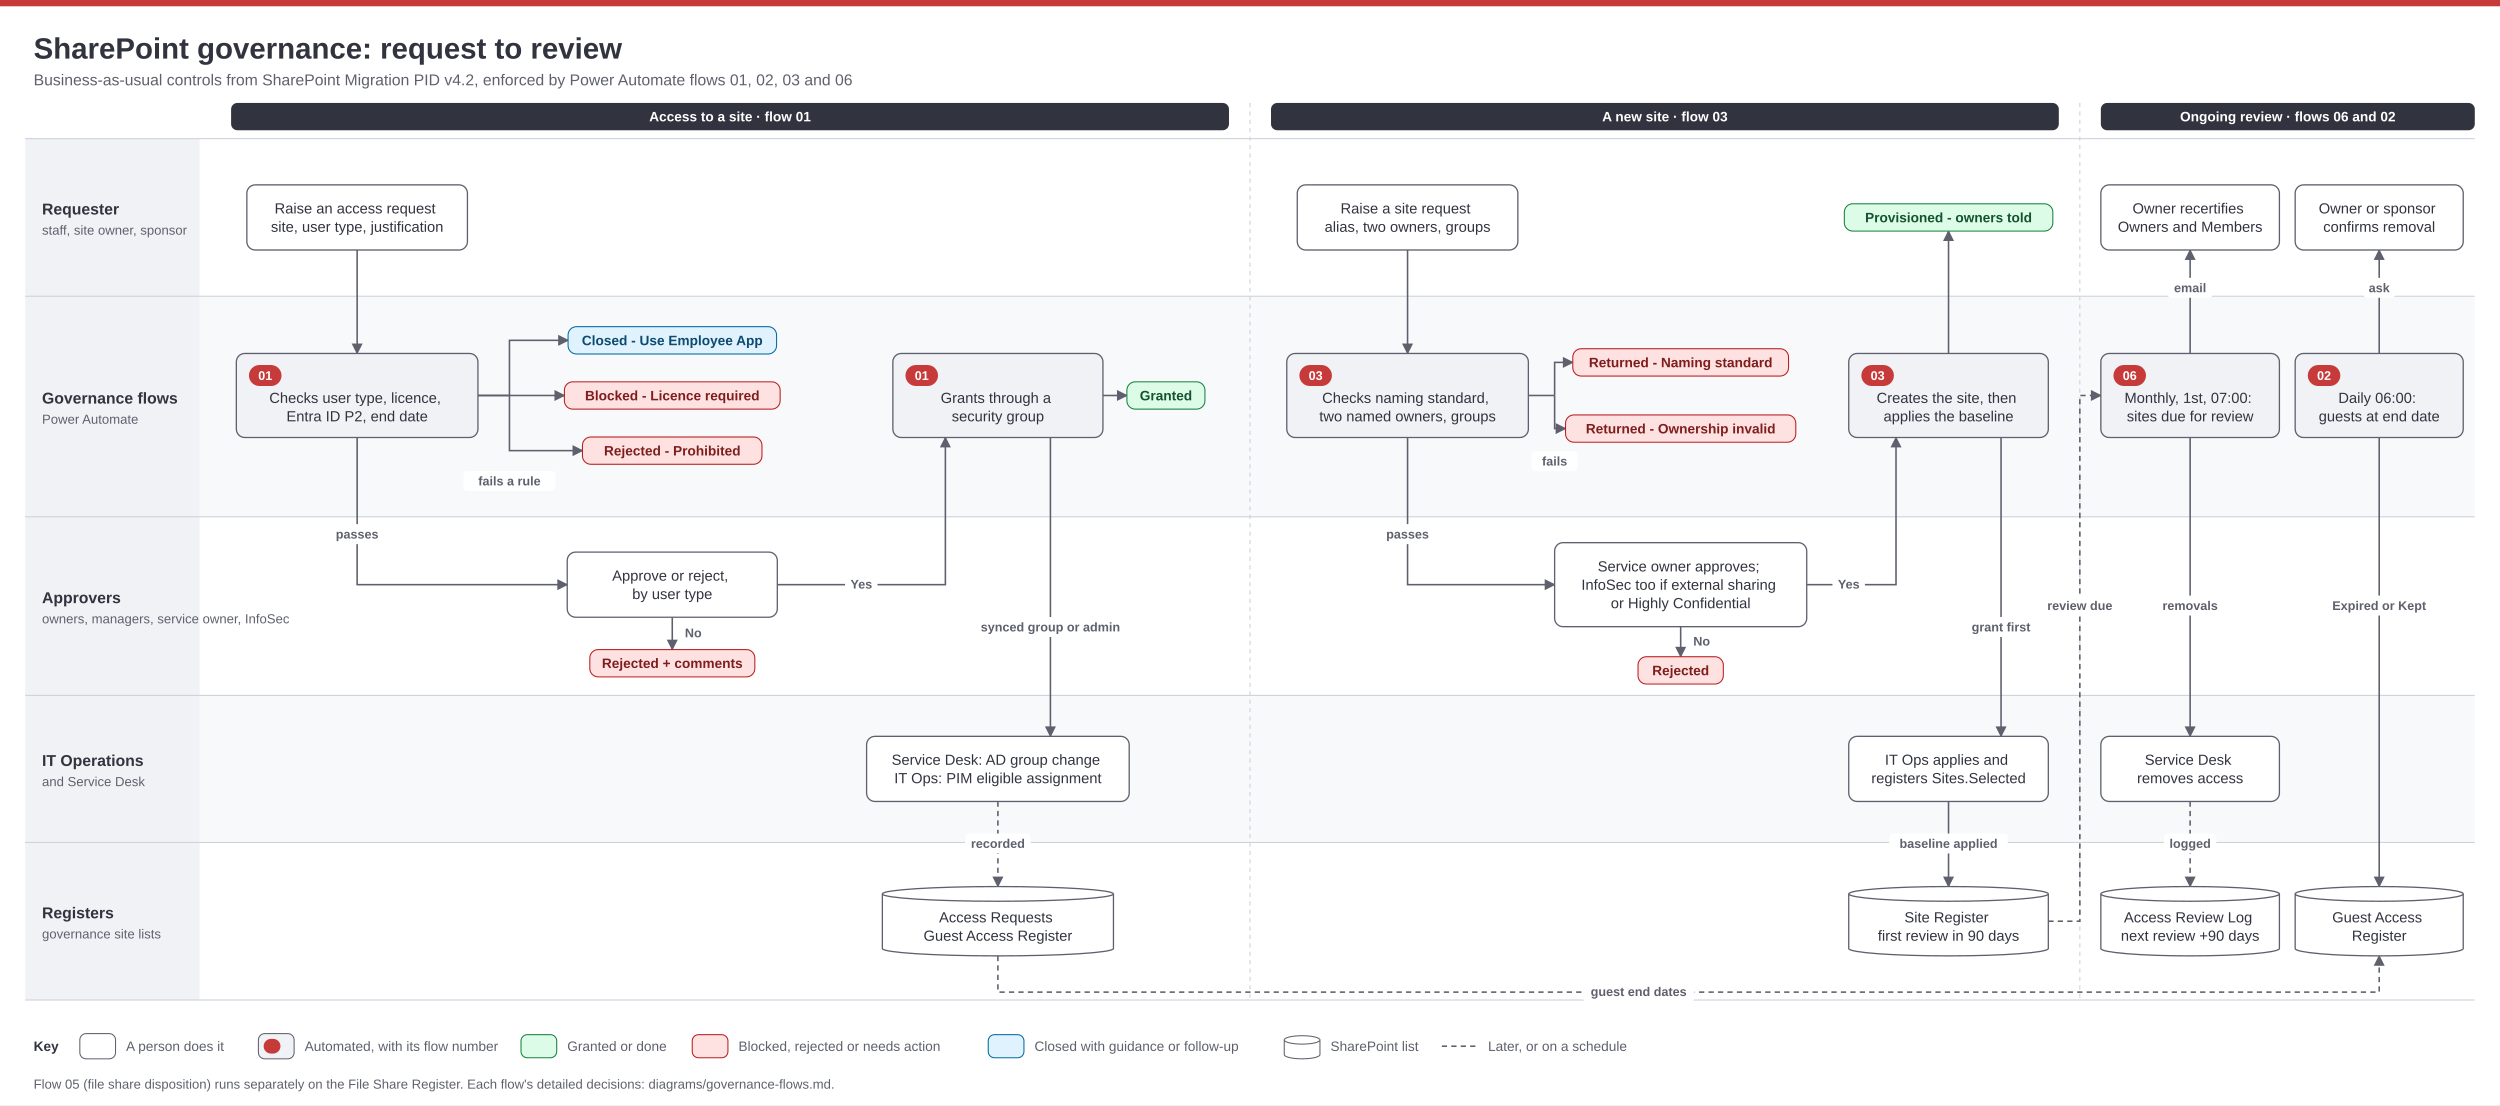
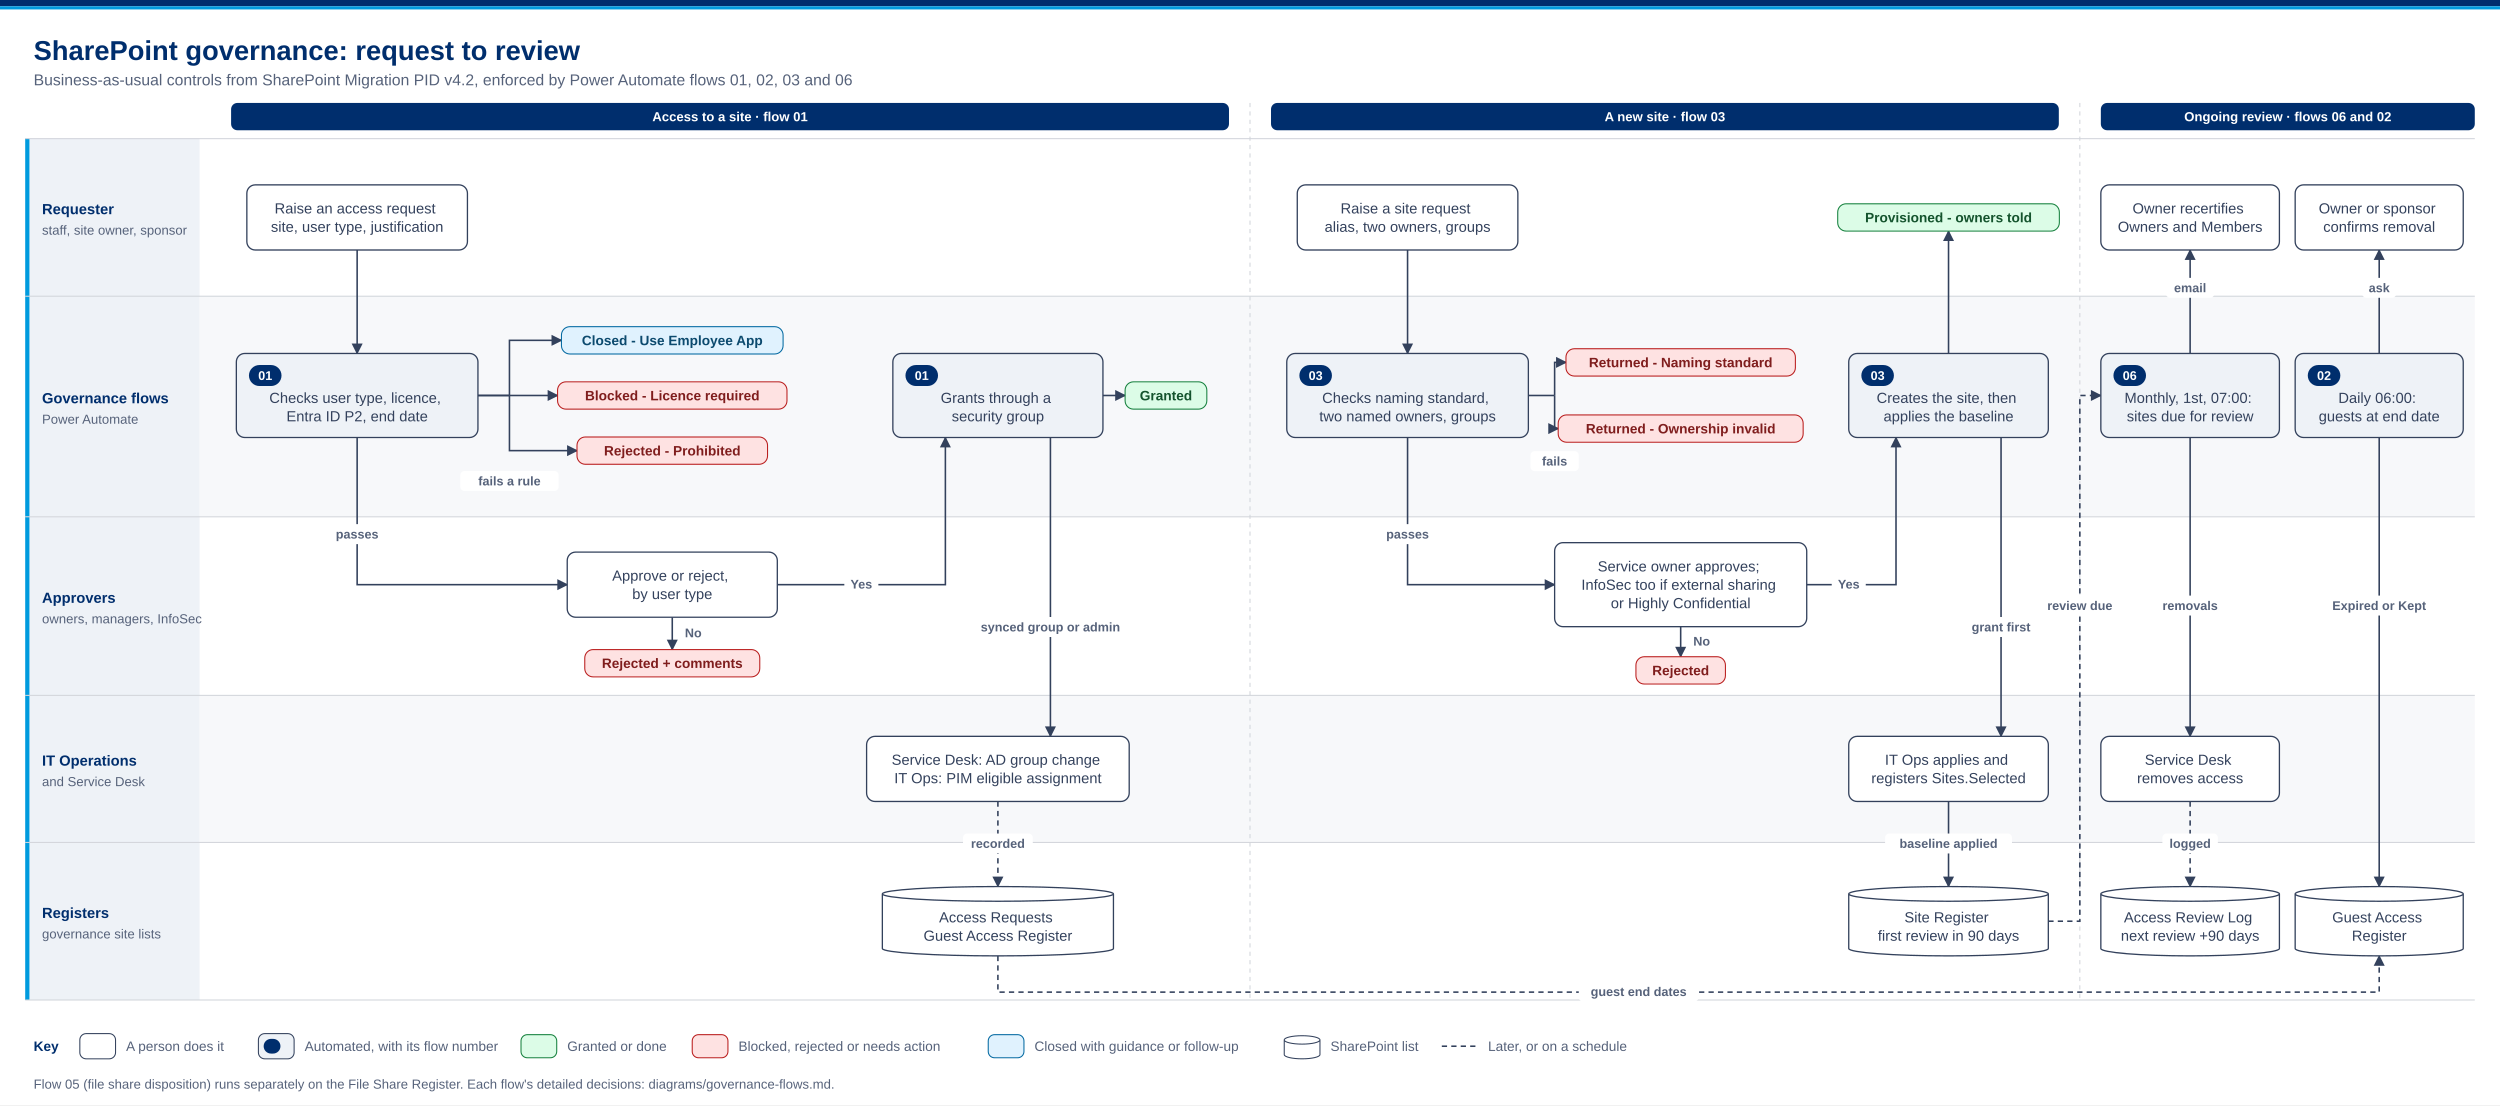
- <svg xmlns="http://www.w3.org/2000/svg" width="2380" height="1052" viewBox="0 0 2380 1052" font-family="'Source Sans 3', 'Source Sans Pro', 'Segoe UI', Arial, sans-serif">
+ <svg xmlns="http://www.w3.org/2000/svg" width="2380" height="1052" viewBox="0 0 2380 1052" font-family="Arial, Helvetica, sans-serif">
  <defs>
    <marker id="arrow" viewBox="0 0 10 10" refX="9" refY="5" markerWidth="7" markerHeight="7" orient="auto-start-reverse">
-       <path d="M0,0 L10,5 L0,10 z" fill="#5e616d" />
+       <path d="M0,0 L10,5 L0,10 z" fill="#33415C" />
    </marker>
  </defs>
  <rect width="2380" height="1052" fill="#ffffff" />
-   <rect x="0" y="0" width="2380" height="6" fill="#c73a3a" />
-   <text x="32" y="55.8" font-size="28" font-weight="700" fill="#31333f" text-anchor="start">
+   <rect x="0" y="0" width="2380" height="6" fill="#002E6D" />
+   <rect x="0" y="6" width="2380" height="3" fill="#009BDE" />
+   <text x="32" y="57.1" font-family="Montserrat, Arial, sans-serif" font-size="26" font-weight="700" fill="#002E6D" text-anchor="start">
    <tspan x="32" dy="0.0">SharePoint governance: request to review</tspan>
  </text>
-   <text x="32" y="81.2" font-size="15" font-weight="400" fill="#5e616d" text-anchor="start">
+   <text x="32" y="81.2" font-size="15" font-weight="400" fill="#56627a" text-anchor="start">
    <tspan x="32" dy="0.0">Business-as-usual controls from SharePoint Migration PID v4.2, enforced by Power Automate flows 01, 02, 03 and 06</tspan>
  </text>
  <rect x="190" y="132" width="2166" height="150" fill="#ffffff" />
-   <rect x="24" y="132" width="166" height="150" fill="#f0f2f6" />
-   <text x="40" y="204.2" font-size="15" font-weight="700" fill="#31333f" text-anchor="start">
+   <rect x="24" y="132" width="166" height="150" fill="#EEF2F7" />
+   <rect x="24" y="132" width="4" height="150" fill="#009BDE" />
+   <text x="40" y="203.9" font-family="Montserrat, Arial, sans-serif" font-size="14" font-weight="700" fill="#002E6D" text-anchor="start">
    <tspan x="40" dy="0.0">Requester</tspan>
  </text>
-   <text x="40" y="223.4" font-size="12.5" font-weight="400" fill="#5e616d" text-anchor="start">
+   <text x="40" y="223.4" font-size="12.5" font-weight="400" fill="#56627a" text-anchor="start">
    <tspan x="40" dy="0.0">staff, site owner, sponsor</tspan>
  </text>
-   <line x1="24" y1="132" x2="2356" y2="132" stroke="#cdd0d8" />
-   <rect x="190" y="282" width="2166" height="210" fill="#f8f9fb" />
-   <rect x="24" y="282" width="166" height="210" fill="#f0f2f6" />
-   <text x="40" y="384.2" font-size="15" font-weight="700" fill="#31333f" text-anchor="start">
+   <line x1="24" y1="132" x2="2356" y2="132" stroke="#d2d5db" />
+   <rect x="190" y="282" width="2166" height="210" fill="#F7F8FA" />
+   <rect x="24" y="282" width="166" height="210" fill="#EEF2F7" />
+   <rect x="24" y="282" width="4" height="210" fill="#009BDE" />
+   <text x="40" y="383.9" font-family="Montserrat, Arial, sans-serif" font-size="14" font-weight="700" fill="#002E6D" text-anchor="start">
    <tspan x="40" dy="0.0">Governance flows</tspan>
  </text>
-   <text x="40" y="403.4" font-size="12.5" font-weight="400" fill="#5e616d" text-anchor="start">
+   <text x="40" y="403.4" font-size="12.5" font-weight="400" fill="#56627a" text-anchor="start">
    <tspan x="40" dy="0.0">Power Automate</tspan>
  </text>
-   <line x1="24" y1="282" x2="2356" y2="282" stroke="#cdd0d8" />
+   <line x1="24" y1="282" x2="2356" y2="282" stroke="#d2d5db" />
  <rect x="190" y="492" width="2166" height="170" fill="#ffffff" />
-   <rect x="24" y="492" width="166" height="170" fill="#f0f2f6" />
-   <text x="40" y="574.2" font-size="15" font-weight="700" fill="#31333f" text-anchor="start">
+   <rect x="24" y="492" width="166" height="170" fill="#EEF2F7" />
+   <rect x="24" y="492" width="4" height="170" fill="#009BDE" />
+   <text x="40" y="573.9" font-family="Montserrat, Arial, sans-serif" font-size="14" font-weight="700" fill="#002E6D" text-anchor="start">
    <tspan x="40" dy="0.0">Approvers</tspan>
  </text>
-   <text x="40" y="593.4" font-size="12.5" font-weight="400" fill="#5e616d" text-anchor="start">
-     <tspan x="40" dy="0.0">owners, managers, service owner, InfoSec</tspan>
-   </text>
-   <line x1="24" y1="492" x2="2356" y2="492" stroke="#cdd0d8" />
-   <rect x="190" y="662" width="2166" height="140" fill="#f8f9fb" />
-   <rect x="24" y="662" width="166" height="140" fill="#f0f2f6" />
-   <text x="40" y="729.2" font-size="15" font-weight="700" fill="#31333f" text-anchor="start">
+   <text x="40" y="593.4" font-size="12.5" font-weight="400" fill="#56627a" text-anchor="start">
+     <tspan x="40" dy="0.0">owners, managers, InfoSec</tspan>
+   </text>
+   <line x1="24" y1="492" x2="2356" y2="492" stroke="#d2d5db" />
+   <rect x="190" y="662" width="2166" height="140" fill="#F7F8FA" />
+   <rect x="24" y="662" width="166" height="140" fill="#EEF2F7" />
+   <rect x="24" y="662" width="4" height="140" fill="#009BDE" />
+   <text x="40" y="728.9" font-family="Montserrat, Arial, sans-serif" font-size="14" font-weight="700" fill="#002E6D" text-anchor="start">
    <tspan x="40" dy="0.0">IT Operations</tspan>
  </text>
-   <text x="40" y="748.4" font-size="12.5" font-weight="400" fill="#5e616d" text-anchor="start">
+   <text x="40" y="748.4" font-size="12.5" font-weight="400" fill="#56627a" text-anchor="start">
    <tspan x="40" dy="0.0">and Service Desk</tspan>
  </text>
-   <line x1="24" y1="662" x2="2356" y2="662" stroke="#cdd0d8" />
+   <line x1="24" y1="662" x2="2356" y2="662" stroke="#d2d5db" />
  <rect x="190" y="802" width="2166" height="150" fill="#ffffff" />
-   <rect x="24" y="802" width="166" height="150" fill="#f0f2f6" />
-   <text x="40" y="874.2" font-size="15" font-weight="700" fill="#31333f" text-anchor="start">
+   <rect x="24" y="802" width="166" height="150" fill="#EEF2F7" />
+   <rect x="24" y="802" width="4" height="150" fill="#009BDE" />
+   <text x="40" y="873.9" font-family="Montserrat, Arial, sans-serif" font-size="14" font-weight="700" fill="#002E6D" text-anchor="start">
    <tspan x="40" dy="0.0">Registers</tspan>
  </text>
-   <text x="40" y="893.4" font-size="12.5" font-weight="400" fill="#5e616d" text-anchor="start">
+   <text x="40" y="893.4" font-size="12.5" font-weight="400" fill="#56627a" text-anchor="start">
    <tspan x="40" dy="0.0">governance site lists</tspan>
  </text>
-   <line x1="24" y1="802" x2="2356" y2="802" stroke="#cdd0d8" />
-   <line x1="24" y1="952" x2="2356" y2="952" stroke="#cdd0d8" />
-   <rect x="220" y="98" width="950" height="26" rx="6" fill="#31333f" />
-   <text x="695.0" y="115.5" font-size="13" font-weight="600" fill="#ffffff" text-anchor="middle">
+   <line x1="24" y1="802" x2="2356" y2="802" stroke="#d2d5db" />
+   <line x1="24" y1="952" x2="2356" y2="952" stroke="#d2d5db" />
+   <rect x="220" y="98" width="950" height="26" rx="6" fill="#002E6D" />
+   <text x="695.0" y="115.4" font-family="Montserrat, Arial, sans-serif" font-size="12.5" font-weight="600" fill="#ffffff" text-anchor="middle">
    <tspan x="695.0" dy="0.0">Access to a site  ·  flow 01</tspan>
  </text>
-   <rect x="1210" y="98" width="750" height="26" rx="6" fill="#31333f" />
-   <text x="1585.0" y="115.5" font-size="13" font-weight="600" fill="#ffffff" text-anchor="middle">
+   <rect x="1210" y="98" width="750" height="26" rx="6" fill="#002E6D" />
+   <text x="1585.0" y="115.4" font-family="Montserrat, Arial, sans-serif" font-size="12.5" font-weight="600" fill="#ffffff" text-anchor="middle">
    <tspan x="1585.0" dy="0.0">A new site  ·  flow 03</tspan>
  </text>
-   <rect x="2000" y="98" width="356" height="26" rx="6" fill="#31333f" />
-   <text x="2178.0" y="115.5" font-size="13" font-weight="600" fill="#ffffff" text-anchor="middle">
+   <rect x="2000" y="98" width="356" height="26" rx="6" fill="#002E6D" />
+   <text x="2178.0" y="115.4" font-family="Montserrat, Arial, sans-serif" font-size="12.5" font-weight="600" fill="#ffffff" text-anchor="middle">
    <tspan x="2178.0" dy="0.0">Ongoing review  ·  flows 06 and 02</tspan>
  </text>
-   <line x1="1190" y1="98" x2="1190" y2="952" stroke="#cdd0d8" stroke-dasharray="4 4" />
-   <line x1="1980" y1="98" x2="1980" y2="952" stroke="#cdd0d8" stroke-dasharray="4 4" />
-   <path d="M340.0,238.0 L340.0,336.5" fill="none" stroke="#5e616d" stroke-width="1.5" marker-end="url(#arrow)" />
-   <path d="M455.0,376.5 L485.0,376.5" fill="none" stroke="#5e616d" stroke-width="1.5" />
-   <path d="M485.0,376.5 L485.0,324.0 L540.8,324.0" fill="none" stroke="#5e616d" stroke-width="1.5" marker-end="url(#arrow)" />
-   <path d="M485.0,376.5 L485.0,376.5 L537.3,376.5" fill="none" stroke="#5e616d" stroke-width="1.5" marker-end="url(#arrow)" />
-   <path d="M485.0,376.5 L485.0,429.0 L554.5,429.0" fill="none" stroke="#5e616d" stroke-width="1.5" marker-end="url(#arrow)" />
-   <path d="M455.0,376.5 L485.0,376.5" fill="none" stroke="#5e616d" stroke-width="1.5" />
-   <rect x="441.2" y="448.4" width="87.6" height="19" rx="4" fill="#ffffff" />
-   <text x="485.0" y="462.1" font-size="12" font-weight="600" fill="#5e616d" text-anchor="middle">
+   <line x1="1190" y1="98" x2="1190" y2="952" stroke="#d2d5db" stroke-dasharray="4 4" />
+   <line x1="1980" y1="98" x2="1980" y2="952" stroke="#d2d5db" stroke-dasharray="4 4" />
+   <path d="M340.0,238.0 L340.0,336.5" fill="none" stroke="#33415C" stroke-width="1.5" marker-end="url(#arrow)" />
+   <path d="M455.0,376.5 L485.0,376.5" fill="none" stroke="#33415C" stroke-width="1.5" />
+   <path d="M485.0,376.5 L485.0,324.0 L534.5,324.0" fill="none" stroke="#33415C" stroke-width="1.5" marker-end="url(#arrow)" />
+   <path d="M485.0,376.5 L485.0,376.5 L530.8,376.5" fill="none" stroke="#33415C" stroke-width="1.5" marker-end="url(#arrow)" />
+   <path d="M485.0,376.5 L485.0,429.0 L549.3,429.0" fill="none" stroke="#33415C" stroke-width="1.5" marker-end="url(#arrow)" />
+   <path d="M455.0,376.5 L485.0,376.5" fill="none" stroke="#33415C" stroke-width="1.5" />
+   <rect x="438.2" y="448.4" width="93.6" height="19" rx="4" fill="#ffffff" />
+   <text x="485.0" y="462.1" font-size="12" font-weight="600" fill="#56627a" text-anchor="middle">
    <tspan x="485.0" dy="0.0">fails a rule</tspan>
  </text>
-   <path d="M340.0,416.5 L340.0,556.6 L540.0,556.6" fill="none" stroke="#5e616d" stroke-width="1.5" marker-end="url(#arrow)" />
-   <rect x="315.1" y="499.0" width="49.8" height="19" rx="4" fill="#ffffff" />
-   <text x="340" y="512.7" font-size="12" font-weight="600" fill="#5e616d" text-anchor="middle">
+   <path d="M340.0,416.5 L340.0,556.6 L540.0,556.6" fill="none" stroke="#33415C" stroke-width="1.5" marker-end="url(#arrow)" />
+   <rect x="313.6" y="499.0" width="52.8" height="19" rx="4" fill="#ffffff" />
+   <text x="340" y="512.7" font-size="12" font-weight="600" fill="#56627a" text-anchor="middle">
    <tspan x="340" dy="0.0">passes</tspan>
  </text>
-   <path d="M640.0,587.6 L640.0,618.4" fill="none" stroke="#5e616d" stroke-width="1.5" marker-end="url(#arrow)" />
-   <rect x="647.7" y="593.0" width="24.6" height="19" rx="4" fill="#ffffff" />
-   <text x="660" y="606.7" font-size="12" font-weight="600" fill="#5e616d" text-anchor="middle">
+   <path d="M640.0,587.6 L640.0,618.4" fill="none" stroke="#33415C" stroke-width="1.5" marker-end="url(#arrow)" />
+   <rect x="647.2" y="593.0" width="25.6" height="19" rx="4" fill="#ffffff" />
+   <text x="660" y="606.7" font-size="12" font-weight="600" fill="#56627a" text-anchor="middle">
    <tspan x="660" dy="0.0">No</tspan>
  </text>
-   <path d="M740.0,556.6 L900.0,556.6 L900.0,416.5" fill="none" stroke="#5e616d" stroke-width="1.5" marker-end="url(#arrow)" />
-   <rect x="804.5" y="546.6" width="30.9" height="19" rx="4" fill="#ffffff" />
-   <text x="820" y="560.3" font-size="12" font-weight="600" fill="#5e616d" text-anchor="middle">
+   <path d="M740.0,556.6 L900.0,556.6 L900.0,416.5" fill="none" stroke="#33415C" stroke-width="1.5" marker-end="url(#arrow)" />
+   <rect x="803.8" y="546.6" width="32.4" height="19" rx="4" fill="#ffffff" />
+   <text x="820" y="560.3" font-size="12" font-weight="600" fill="#56627a" text-anchor="middle">
    <tspan x="820" dy="0.0">Yes</tspan>
  </text>
-   <path d="M1050.0,376.5 L1072.8,376.5" fill="none" stroke="#5e616d" stroke-width="1.5" marker-end="url(#arrow)" />
-   <path d="M1000.0,416.5 L1000.0,701.0" fill="none" stroke="#5e616d" stroke-width="1.5" marker-end="url(#arrow)" />
-   <rect x="927.9" y="587.4" width="144.3" height="19" rx="4" fill="#ffffff" />
-   <text x="1000" y="601.1" font-size="12" font-weight="600" fill="#5e616d" text-anchor="middle">
+   <path d="M1050.0,376.5 L1071.1,376.5" fill="none" stroke="#33415C" stroke-width="1.5" marker-end="url(#arrow)" />
+   <path d="M1000.0,416.5 L1000.0,701.0" fill="none" stroke="#33415C" stroke-width="1.5" marker-end="url(#arrow)" />
+   <rect x="922.6" y="587.4" width="154.8" height="19" rx="4" fill="#ffffff" />
+   <text x="1000" y="601.1" font-size="12" font-weight="600" fill="#56627a" text-anchor="middle">
    <tspan x="1000" dy="0.0">synced group or admin</tspan>
  </text>
-   <path d="M950.0,763.0 L950.0,844.0" fill="none" stroke="#5e616d" stroke-width="1.5" stroke-dasharray="5 4" marker-end="url(#arrow)" />
-   <rect x="918.8" y="793.5" width="62.4" height="19" rx="4" fill="#ffffff" />
-   <text x="950.0" y="807.2" font-size="12" font-weight="600" fill="#5e616d" text-anchor="middle">
+   <path d="M950.0,763.0 L950.0,844.0" fill="none" stroke="#33415C" stroke-width="1.5" stroke-dasharray="5 4" marker-end="url(#arrow)" />
+   <rect x="916.8" y="793.5" width="66.4" height="19" rx="4" fill="#ffffff" />
+   <text x="950.0" y="807.2" font-size="12" font-weight="600" fill="#56627a" text-anchor="middle">
    <tspan x="950.0" dy="0.0">recorded</tspan>
  </text>
-   <path d="M1340.0,238.0 L1340.0,336.5" fill="none" stroke="#5e616d" stroke-width="1.5" marker-end="url(#arrow)" />
-   <path d="M1455.0,376.5 L1480.0,376.5" fill="none" stroke="#5e616d" stroke-width="1.5" />
-   <rect x="1458.2" y="429.5" width="43.5" height="19" rx="4" fill="#ffffff" />
-   <text x="1480.0" y="443.2" font-size="12" font-weight="600" fill="#5e616d" text-anchor="middle">
+   <path d="M1340.0,238.0 L1340.0,336.5" fill="none" stroke="#33415C" stroke-width="1.5" marker-end="url(#arrow)" />
+   <path d="M1455.0,376.5 L1480.0,376.5" fill="none" stroke="#33415C" stroke-width="1.5" />
+   <rect x="1457.0" y="429.5" width="46.0" height="19" rx="4" fill="#ffffff" />
+   <text x="1480.0" y="443.2" font-size="12" font-weight="600" fill="#56627a" text-anchor="middle">
    <tspan x="1480.0" dy="0.0">fails</tspan>
  </text>
-   <path d="M1480.0,376.5 L1480.0,345.0 L1497.3,345.0" fill="none" stroke="#5e616d" stroke-width="1.5" marker-end="url(#arrow)" />
-   <path d="M1480.0,376.5 L1480.0,408.0 L1490.4,408.0" fill="none" stroke="#5e616d" stroke-width="1.5" marker-end="url(#arrow)" />
-   <path d="M1340.0,416.5 L1340.0,556.6 L1480.0,556.6" fill="none" stroke="#5e616d" stroke-width="1.5" marker-end="url(#arrow)" />
-   <rect x="1315.1" y="499.0" width="49.8" height="19" rx="4" fill="#ffffff" />
-   <text x="1340" y="512.7" font-size="12" font-weight="600" fill="#5e616d" text-anchor="middle">
+   <path d="M1480.0,376.5 L1480.0,345.0 L1490.8,345.0" fill="none" stroke="#33415C" stroke-width="1.5" marker-end="url(#arrow)" />
+   <path d="M1480.0,376.5 L1480.0,408.0 L1483.4,408.0" fill="none" stroke="#33415C" stroke-width="1.5" marker-end="url(#arrow)" />
+   <path d="M1340.0,416.5 L1340.0,556.6 L1480.0,556.6" fill="none" stroke="#33415C" stroke-width="1.5" marker-end="url(#arrow)" />
+   <rect x="1313.6" y="499.0" width="52.8" height="19" rx="4" fill="#ffffff" />
+   <text x="1340" y="512.7" font-size="12" font-weight="600" fill="#56627a" text-anchor="middle">
    <tspan x="1340" dy="0.0">passes</tspan>
  </text>
-   <path d="M1600.0,596.6 L1600.0,625.2" fill="none" stroke="#5e616d" stroke-width="1.5" marker-end="url(#arrow)" />
-   <rect x="1607.7" y="600.9" width="24.6" height="19" rx="4" fill="#ffffff" />
-   <text x="1620" y="614.6" font-size="12" font-weight="600" fill="#5e616d" text-anchor="middle">
+   <path d="M1600.0,596.6 L1600.0,625.2" fill="none" stroke="#33415C" stroke-width="1.5" marker-end="url(#arrow)" />
+   <rect x="1607.2" y="600.9" width="25.6" height="19" rx="4" fill="#ffffff" />
+   <text x="1620" y="614.6" font-size="12" font-weight="600" fill="#56627a" text-anchor="middle">
    <tspan x="1620" dy="0.0">No</tspan>
  </text>
-   <path d="M1720.0,556.6 L1805.0,556.6 L1805.0,416.5" fill="none" stroke="#5e616d" stroke-width="1.5" marker-end="url(#arrow)" />
-   <rect x="1744.5" y="546.6" width="30.9" height="19" rx="4" fill="#ffffff" />
-   <text x="1760" y="560.3" font-size="12" font-weight="600" fill="#5e616d" text-anchor="middle">
+   <path d="M1720.0,556.6 L1805.0,556.6 L1805.0,416.5" fill="none" stroke="#33415C" stroke-width="1.5" marker-end="url(#arrow)" />
+   <rect x="1743.8" y="546.6" width="32.4" height="19" rx="4" fill="#ffffff" />
+   <text x="1760" y="560.3" font-size="12" font-weight="600" fill="#56627a" text-anchor="middle">
    <tspan x="1760" dy="0.0">Yes</tspan>
  </text>
-   <path d="M1905.0,416.5 L1905.0,701.0" fill="none" stroke="#5e616d" stroke-width="1.5" marker-end="url(#arrow)" />
-   <rect x="1864.3" y="587.4" width="81.3" height="19" rx="4" fill="#ffffff" />
-   <text x="1905" y="601.1" font-size="12" font-weight="600" fill="#5e616d" text-anchor="middle">
+   <path d="M1905.0,416.5 L1905.0,701.0" fill="none" stroke="#33415C" stroke-width="1.5" marker-end="url(#arrow)" />
+   <rect x="1861.6" y="587.4" width="86.8" height="19" rx="4" fill="#ffffff" />
+   <text x="1905" y="601.1" font-size="12" font-weight="600" fill="#56627a" text-anchor="middle">
    <tspan x="1905" dy="0.0">grant first</tspan>
  </text>
-   <path d="M1855.0,336.5 L1855.0,220.0" fill="none" stroke="#5e616d" stroke-width="1.5" marker-end="url(#arrow)" />
-   <path d="M1855.0,763.0 L1855.0,844.0" fill="none" stroke="#5e616d" stroke-width="1.5" marker-end="url(#arrow)" />
-   <rect x="1798.6" y="793.5" width="112.8" height="19" rx="4" fill="#ffffff" />
-   <text x="1855" y="807.2" font-size="12" font-weight="600" fill="#5e616d" text-anchor="middle">
+   <path d="M1855.0,336.5 L1855.0,220.0" fill="none" stroke="#33415C" stroke-width="1.5" marker-end="url(#arrow)" />
+   <path d="M1855.0,763.0 L1855.0,844.0" fill="none" stroke="#33415C" stroke-width="1.5" marker-end="url(#arrow)" />
+   <rect x="1794.6" y="793.5" width="120.8" height="19" rx="4" fill="#ffffff" />
+   <text x="1855" y="807.2" font-size="12" font-weight="600" fill="#56627a" text-anchor="middle">
    <tspan x="1855" dy="0.0">baseline applied</tspan>
  </text>
-   <path d="M1950.0,877.0 L1980.0,877.0 L1980.0,376.5 L2000.0,376.5" fill="none" stroke="#5e616d" stroke-width="1.5" stroke-dasharray="5 4" marker-end="url(#arrow)" />
-   <rect x="1942.5" y="567.0" width="75.0" height="19" rx="4" fill="#ffffff" />
-   <text x="1980" y="580.7" font-size="12" font-weight="600" fill="#5e616d" text-anchor="middle">
+   <path d="M1950.0,877.0 L1980.0,877.0 L1980.0,376.5 L2000.0,376.5" fill="none" stroke="#33415C" stroke-width="1.5" stroke-dasharray="5 4" marker-end="url(#arrow)" />
+   <rect x="1940.0" y="567.0" width="80.0" height="19" rx="4" fill="#ffffff" />
+   <text x="1980" y="580.7" font-size="12" font-weight="600" fill="#56627a" text-anchor="middle">
    <tspan x="1980" dy="0.0">review due</tspan>
  </text>
-   <path d="M2085.0,336.5 L2085.0,238.0" fill="none" stroke="#5e616d" stroke-width="1.5" marker-end="url(#arrow)" />
-   <rect x="2063.2" y="264.5" width="43.5" height="19" rx="4" fill="#ffffff" />
-   <text x="2085" y="278.2" font-size="12" font-weight="600" fill="#5e616d" text-anchor="middle">
+   <path d="M2085.0,336.5 L2085.0,238.0" fill="none" stroke="#33415C" stroke-width="1.5" marker-end="url(#arrow)" />
+   <rect x="2062.0" y="264.5" width="46.0" height="19" rx="4" fill="#ffffff" />
+   <text x="2085" y="278.2" font-size="12" font-weight="600" fill="#56627a" text-anchor="middle">
    <tspan x="2085" dy="0.0">email</tspan>
  </text>
-   <path d="M2085.0,416.5 L2085.0,701.0" fill="none" stroke="#5e616d" stroke-width="1.5" marker-end="url(#arrow)" />
-   <rect x="2053.8" y="567.0" width="62.4" height="19" rx="4" fill="#ffffff" />
-   <text x="2085" y="580.7" font-size="12" font-weight="600" fill="#5e616d" text-anchor="middle">
+   <path d="M2085.0,416.5 L2085.0,701.0" fill="none" stroke="#33415C" stroke-width="1.5" marker-end="url(#arrow)" />
+   <rect x="2051.8" y="567.0" width="66.4" height="19" rx="4" fill="#ffffff" />
+   <text x="2085" y="580.7" font-size="12" font-weight="600" fill="#56627a" text-anchor="middle">
    <tspan x="2085" dy="0.0">removals</tspan>
  </text>
-   <path d="M2085.0,763.0 L2085.0,844.0" fill="none" stroke="#5e616d" stroke-width="1.5" stroke-dasharray="5 4" marker-end="url(#arrow)" />
-   <rect x="2060.1" y="793.5" width="49.8" height="19" rx="4" fill="#ffffff" />
-   <text x="2085.0" y="807.2" font-size="12" font-weight="600" fill="#5e616d" text-anchor="middle">
+   <path d="M2085.0,763.0 L2085.0,844.0" fill="none" stroke="#33415C" stroke-width="1.5" stroke-dasharray="5 4" marker-end="url(#arrow)" />
+   <rect x="2058.6" y="793.5" width="52.8" height="19" rx="4" fill="#ffffff" />
+   <text x="2085.0" y="807.2" font-size="12" font-weight="600" fill="#56627a" text-anchor="middle">
    <tspan x="2085.0" dy="0.0">logged</tspan>
  </text>
-   <path d="M2265.0,336.5 L2265.0,238.0" fill="none" stroke="#5e616d" stroke-width="1.5" marker-end="url(#arrow)" />
-   <rect x="2249.6" y="264.5" width="30.9" height="19" rx="4" fill="#ffffff" />
-   <text x="2265" y="278.2" font-size="12" font-weight="600" fill="#5e616d" text-anchor="middle">
+   <path d="M2265.0,336.5 L2265.0,238.0" fill="none" stroke="#33415C" stroke-width="1.5" marker-end="url(#arrow)" />
+   <rect x="2248.8" y="264.5" width="32.4" height="19" rx="4" fill="#ffffff" />
+   <text x="2265" y="278.2" font-size="12" font-weight="600" fill="#56627a" text-anchor="middle">
    <tspan x="2265" dy="0.0">ask</tspan>
  </text>
-   <path d="M2265.0,416.5 L2265.0,844.0" fill="none" stroke="#5e616d" stroke-width="1.5" marker-end="url(#arrow)" />
-   <rect x="2211.8" y="567.0" width="106.5" height="19" rx="4" fill="#ffffff" />
-   <text x="2265" y="580.7" font-size="12" font-weight="600" fill="#5e616d" text-anchor="middle">
+   <path d="M2265.0,416.5 L2265.0,844.0" fill="none" stroke="#33415C" stroke-width="1.5" marker-end="url(#arrow)" />
+   <rect x="2208.0" y="567.0" width="114.0" height="19" rx="4" fill="#ffffff" />
+   <text x="2265" y="580.7" font-size="12" font-weight="600" fill="#56627a" text-anchor="middle">
    <tspan x="2265" dy="0.0">Expired or Kept</tspan>
  </text>
-   <path d="M950.0,910.0 L950.0,944.5 L2265.0,944.5 L2265.0,910.0" fill="none" stroke="#5e616d" stroke-width="1.5" stroke-dasharray="5 4" marker-end="url(#arrow)" />
-   <rect x="1506.8" y="934.5" width="106.5" height="19" rx="4" fill="#ffffff" />
-   <text x="1560" y="948.2" font-size="12" font-weight="600" fill="#5e616d" text-anchor="middle">
+   <path d="M950.0,910.0 L950.0,944.5 L2265.0,944.5 L2265.0,910.0" fill="none" stroke="#33415C" stroke-width="1.5" stroke-dasharray="5 4" marker-end="url(#arrow)" />
+   <rect x="1503.0" y="934.5" width="114.0" height="19" rx="4" fill="#ffffff" />
+   <text x="1560" y="948.2" font-size="12" font-weight="600" fill="#56627a" text-anchor="middle">
    <tspan x="1560" dy="0.0">guest end dates</tspan>
  </text>
-   <rect x="235.0" y="176.0" width="210" height="62" rx="8" fill="#ffffff" stroke="#5e616d" stroke-width="1.25" />
-   <text x="340" y="203.2" font-size="14" font-weight="400" fill="#31333f" text-anchor="middle">
+   <rect x="235.0" y="176.0" width="210" height="62" rx="8" fill="#ffffff" stroke="#33415C" stroke-width="1.25" />
+   <text x="340" y="203.2" font-size="14" font-weight="400" fill="#33415C" text-anchor="middle">
    <tspan x="340" dy="0.0">Raise an access request</tspan>
    <tspan x="340" dy="17.5">site, user type, justification</tspan>
  </text>
-   <rect x="225.0" y="336.5" width="230" height="80" rx="8" fill="#f0f2f6" stroke="#5e616d" stroke-width="1.25" />
-   <rect x="237.0" y="347.5" width="31.0" height="20" rx="10" fill="#c73a3a" />
+   <rect x="225.0" y="336.5" width="230" height="80" rx="8" fill="#EEF2F7" stroke="#33415C" stroke-width="1.25" />
+   <rect x="237.0" y="347.5" width="31.0" height="20" rx="10" fill="#002E6D" />
  <text x="252.5" y="361.7" font-size="12" font-weight="700" fill="#ffffff" text-anchor="middle">
    <tspan x="252.5" dy="0.0">01</tspan>
  </text>
-   <text x="340" y="383.6" font-size="14" font-weight="400" fill="#31333f" text-anchor="middle">
+   <text x="340" y="383.6" font-size="14" font-weight="400" fill="#33415C" text-anchor="middle">
    <tspan x="340" dy="0.0">Checks user type, licence,</tspan>
    <tspan x="340" dy="17.5">Entra ID P2, end date</tspan>
  </text>
-   <rect x="540.8" y="311.0" width="198.5" height="26" rx="8" fill="#e0f2fe" stroke="#0369a1" />
+   <rect x="534.5" y="311.0" width="211.0" height="26" rx="8" fill="#e0f2fe" stroke="#0369a1" />
  <text x="640" y="328.6" font-size="13" font-weight="600" fill="#0c4a6e" text-anchor="middle">
    <tspan x="640" dy="0.0">Closed - Use Employee App</tspan>
  </text>
-   <rect x="537.3" y="363.5" width="205.4" height="26" rx="8" fill="#fee2e2" stroke="#b91c1c" />
+   <rect x="530.8" y="363.5" width="218.4" height="26" rx="8" fill="#fee2e2" stroke="#b91c1c" />
  <text x="640" y="381.1" font-size="13" font-weight="600" fill="#7f1d1d" text-anchor="middle">
    <tspan x="640" dy="0.0">Blocked - Licence required</tspan>
  </text>
-   <rect x="554.5" y="416.0" width="170.9" height="26" rx="8" fill="#fee2e2" stroke="#b91c1c" />
+   <rect x="549.3" y="416.0" width="181.4" height="26" rx="8" fill="#fee2e2" stroke="#b91c1c" />
  <text x="640" y="433.6" font-size="13" font-weight="600" fill="#7f1d1d" text-anchor="middle">
    <tspan x="640" dy="0.0">Rejected - Prohibited</tspan>
  </text>
-   <rect x="540.0" y="525.6" width="200" height="62" rx="8" fill="#ffffff" stroke="#5e616d" stroke-width="1.25" />
-   <text x="640" y="552.8" font-size="14" font-weight="400" fill="#31333f" text-anchor="middle">
+   <rect x="540.0" y="525.6" width="200" height="62" rx="8" fill="#ffffff" stroke="#33415C" stroke-width="1.25" />
+   <text x="640" y="552.8" font-size="14" font-weight="400" fill="#33415C" text-anchor="middle">
    <tspan x="640" dy="0.0">Approve or reject,</tspan>
    <tspan x="640" dy="17.5">by user type</tspan>
  </text>
-   <rect x="561.5" y="618.4" width="157.1" height="26" rx="8" fill="#fee2e2" stroke="#b91c1c" />
+   <rect x="556.7" y="618.4" width="166.6" height="26" rx="8" fill="#fee2e2" stroke="#b91c1c" />
  <text x="640" y="635.9" font-size="13" font-weight="600" fill="#7f1d1d" text-anchor="middle">
    <tspan x="640" dy="0.0">Rejected + comments</tspan>
  </text>
-   <rect x="850.0" y="336.5" width="200" height="80" rx="8" fill="#f0f2f6" stroke="#5e616d" stroke-width="1.25" />
-   <rect x="862.0" y="347.5" width="31.0" height="20" rx="10" fill="#c73a3a" />
+   <rect x="850.0" y="336.5" width="200" height="80" rx="8" fill="#EEF2F7" stroke="#33415C" stroke-width="1.25" />
+   <rect x="862.0" y="347.5" width="31.0" height="20" rx="10" fill="#002E6D" />
  <text x="877.5" y="361.7" font-size="12" font-weight="700" fill="#ffffff" text-anchor="middle">
    <tspan x="877.5" dy="0.0">01</tspan>
  </text>
-   <text x="950" y="383.6" font-size="14" font-weight="400" fill="#31333f" text-anchor="middle">
+   <text x="950" y="383.6" font-size="14" font-weight="400" fill="#33415C" text-anchor="middle">
    <tspan x="950" dy="0.0">Grants through a</tspan>
    <tspan x="950" dy="17.5">security group</tspan>
  </text>
-   <rect x="1072.8" y="363.5" width="74.3" height="26" rx="8" fill="#dcfce7" stroke="#15803d" />
+   <rect x="1071.1" y="363.5" width="77.8" height="26" rx="8" fill="#dcfce7" stroke="#15803d" />
  <text x="1110" y="381.1" font-size="13" font-weight="600" fill="#14532d" text-anchor="middle">
    <tspan x="1110" dy="0.0">Granted</tspan>
  </text>
-   <rect x="825.0" y="701.0" width="250" height="62" rx="8" fill="#ffffff" stroke="#5e616d" stroke-width="1.25" />
-   <text x="950" y="728.1" font-size="14" font-weight="400" fill="#31333f" text-anchor="middle">
+   <rect x="825.0" y="701.0" width="250" height="62" rx="8" fill="#ffffff" stroke="#33415C" stroke-width="1.25" />
+   <text x="950" y="728.1" font-size="14" font-weight="400" fill="#33415C" text-anchor="middle">
    <tspan x="950" dy="0.0">Service Desk: AD group change</tspan>
    <tspan x="950" dy="17.5">IT Ops: PIM eligible assignment</tspan>
  </text>
-   <path d="M840.0,851.0 a110.0,7 0 0 0 220,0 a110.0,7 0 0 0 -220,0 v52 a110.0,7 0 0 0 220,0 v-52" fill="#ffffff" stroke="#5e616d" stroke-width="1.25" />
-   <text x="950" y="878.1" font-size="14" font-weight="400" fill="#31333f" text-anchor="middle">
+   <path d="M840.0,851.0 a110.0,7 0 0 0 220,0 a110.0,7 0 0 0 -220,0 v52 a110.0,7 0 0 0 220,0 v-52" fill="#ffffff" stroke="#33415C" stroke-width="1.25" />
+   <text x="950" y="878.1" font-size="14" font-weight="400" fill="#33415C" text-anchor="middle">
    <tspan x="950" dy="0.0">Access Requests</tspan>
    <tspan x="950" dy="17.5">Guest Access Register</tspan>
  </text>
-   <rect x="1235.0" y="176.0" width="210" height="62" rx="8" fill="#ffffff" stroke="#5e616d" stroke-width="1.25" />
-   <text x="1340" y="203.2" font-size="14" font-weight="400" fill="#31333f" text-anchor="middle">
+   <rect x="1235.0" y="176.0" width="210" height="62" rx="8" fill="#ffffff" stroke="#33415C" stroke-width="1.25" />
+   <text x="1340" y="203.2" font-size="14" font-weight="400" fill="#33415C" text-anchor="middle">
    <tspan x="1340" dy="0.0">Raise a site request</tspan>
    <tspan x="1340" dy="17.5">alias, two owners, groups</tspan>
  </text>
-   <rect x="1225.0" y="336.5" width="230" height="80" rx="8" fill="#f0f2f6" stroke="#5e616d" stroke-width="1.25" />
-   <rect x="1237.0" y="347.5" width="31.0" height="20" rx="10" fill="#c73a3a" />
+   <rect x="1225.0" y="336.5" width="230" height="80" rx="8" fill="#EEF2F7" stroke="#33415C" stroke-width="1.25" />
+   <rect x="1237.0" y="347.5" width="31.0" height="20" rx="10" fill="#002E6D" />
  <text x="1252.5" y="361.7" font-size="12" font-weight="700" fill="#ffffff" text-anchor="middle">
    <tspan x="1252.5" dy="0.0">03</tspan>
  </text>
-   <text x="1340" y="383.6" font-size="14" font-weight="400" fill="#31333f" text-anchor="middle">
+   <text x="1340" y="383.6" font-size="14" font-weight="400" fill="#33415C" text-anchor="middle">
    <tspan x="1340" dy="0.0">Checks naming standard,</tspan>
    <tspan x="1340" dy="17.5">two named owners, groups</tspan>
  </text>
-   <rect x="1497.3" y="332.0" width="205.4" height="26" rx="8" fill="#fee2e2" stroke="#b91c1c" />
+   <rect x="1490.8" y="332.0" width="218.4" height="26" rx="8" fill="#fee2e2" stroke="#b91c1c" />
  <text x="1600" y="349.6" font-size="13" font-weight="600" fill="#7f1d1d" text-anchor="middle">
    <tspan x="1600" dy="0.0">Returned - Naming standard</tspan>
  </text>
-   <rect x="1490.4" y="395.0" width="219.2" height="26" rx="8" fill="#fee2e2" stroke="#b91c1c" />
+   <rect x="1483.4" y="395.0" width="233.2" height="26" rx="8" fill="#fee2e2" stroke="#b91c1c" />
  <text x="1600" y="412.6" font-size="13" font-weight="600" fill="#7f1d1d" text-anchor="middle">
    <tspan x="1600" dy="0.0">Returned - Ownership invalid</tspan>
  </text>
-   <rect x="1480.0" y="516.6" width="240" height="80" rx="8" fill="#ffffff" stroke="#5e616d" stroke-width="1.25" />
-   <text x="1600" y="544.0" font-size="14" font-weight="400" fill="#31333f" text-anchor="middle">
+   <rect x="1480.0" y="516.6" width="240" height="80" rx="8" fill="#ffffff" stroke="#33415C" stroke-width="1.25" />
+   <text x="1600" y="544.0" font-size="14" font-weight="400" fill="#33415C" text-anchor="middle">
    <tspan x="1600" dy="0.0">Service owner approves;</tspan>
    <tspan x="1600" dy="17.5">InfoSec too if external sharing</tspan>
    <tspan x="1600" dy="17.5">or Highly Confidential</tspan>
  </text>
-   <rect x="1559.4" y="625.2" width="81.2" height="26" rx="8" fill="#fee2e2" stroke="#b91c1c" />
+   <rect x="1557.4" y="625.2" width="85.2" height="26" rx="8" fill="#fee2e2" stroke="#b91c1c" />
  <text x="1600" y="642.8" font-size="13" font-weight="600" fill="#7f1d1d" text-anchor="middle">
    <tspan x="1600" dy="0.0">Rejected</tspan>
  </text>
-   <rect x="1760.0" y="336.5" width="190" height="80" rx="8" fill="#f0f2f6" stroke="#5e616d" stroke-width="1.25" />
-   <rect x="1772.0" y="347.5" width="31.0" height="20" rx="10" fill="#c73a3a" />
+   <rect x="1760.0" y="336.5" width="190" height="80" rx="8" fill="#EEF2F7" stroke="#33415C" stroke-width="1.25" />
+   <rect x="1772.0" y="347.5" width="31.0" height="20" rx="10" fill="#002E6D" />
  <text x="1787.5" y="361.7" font-size="12" font-weight="700" fill="#ffffff" text-anchor="middle">
    <tspan x="1787.5" dy="0.0">03</tspan>
  </text>
-   <text x="1855" y="383.6" font-size="14" font-weight="400" fill="#31333f" text-anchor="middle">
+   <text x="1855" y="383.6" font-size="14" font-weight="400" fill="#33415C" text-anchor="middle">
    <tspan x="1855" dy="0.0">Creates the site, then</tspan>
    <tspan x="1855" dy="17.5">applies the baseline</tspan>
  </text>
-   <rect x="1755.8" y="194.0" width="198.5" height="26" rx="8" fill="#dcfce7" stroke="#15803d" />
+   <rect x="1749.5" y="194.0" width="211.0" height="26" rx="8" fill="#dcfce7" stroke="#15803d" />
  <text x="1855" y="211.6" font-size="13" font-weight="600" fill="#14532d" text-anchor="middle">
    <tspan x="1855" dy="0.0">Provisioned - owners told</tspan>
  </text>
-   <rect x="1760.0" y="701.0" width="190" height="62" rx="8" fill="#ffffff" stroke="#5e616d" stroke-width="1.25" />
-   <text x="1855" y="728.1" font-size="14" font-weight="400" fill="#31333f" text-anchor="middle">
+   <rect x="1760.0" y="701.0" width="190" height="62" rx="8" fill="#ffffff" stroke="#33415C" stroke-width="1.25" />
+   <text x="1855" y="728.1" font-size="14" font-weight="400" fill="#33415C" text-anchor="middle">
    <tspan x="1855" dy="0.0">IT Ops applies and</tspan>
    <tspan x="1855" dy="17.5">registers Sites.Selected</tspan>
  </text>
-   <path d="M1760.0,851.0 a95.0,7 0 0 0 190,0 a95.0,7 0 0 0 -190,0 v52 a95.0,7 0 0 0 190,0 v-52" fill="#ffffff" stroke="#5e616d" stroke-width="1.25" />
-   <text x="1855" y="878.1" font-size="14" font-weight="400" fill="#31333f" text-anchor="middle">
+   <path d="M1760.0,851.0 a95.0,7 0 0 0 190,0 a95.0,7 0 0 0 -190,0 v52 a95.0,7 0 0 0 190,0 v-52" fill="#ffffff" stroke="#33415C" stroke-width="1.25" />
+   <text x="1855" y="878.1" font-size="14" font-weight="400" fill="#33415C" text-anchor="middle">
    <tspan x="1855" dy="0.0">Site Register</tspan>
    <tspan x="1855" dy="17.5">first review in 90 days</tspan>
  </text>
-   <rect x="2000.0" y="336.5" width="170" height="80" rx="8" fill="#f0f2f6" stroke="#5e616d" stroke-width="1.25" />
-   <rect x="2012.0" y="347.5" width="31.0" height="20" rx="10" fill="#c73a3a" />
+   <rect x="2000.0" y="336.5" width="170" height="80" rx="8" fill="#EEF2F7" stroke="#33415C" stroke-width="1.25" />
+   <rect x="2012.0" y="347.5" width="31.0" height="20" rx="10" fill="#002E6D" />
  <text x="2027.5" y="361.7" font-size="12" font-weight="700" fill="#ffffff" text-anchor="middle">
    <tspan x="2027.5" dy="0.0">06</tspan>
  </text>
-   <text x="2085" y="383.6" font-size="14" font-weight="400" fill="#31333f" text-anchor="middle">
+   <text x="2085" y="383.6" font-size="14" font-weight="400" fill="#33415C" text-anchor="middle">
    <tspan x="2085" dy="0.0">Monthly, 1st, 07:00:</tspan>
    <tspan x="2085" dy="17.5">sites due for review</tspan>
  </text>
-   <rect x="2000.0" y="176.0" width="170" height="62" rx="8" fill="#ffffff" stroke="#5e616d" stroke-width="1.25" />
-   <text x="2085" y="203.2" font-size="14" font-weight="400" fill="#31333f" text-anchor="middle">
+   <rect x="2000.0" y="176.0" width="170" height="62" rx="8" fill="#ffffff" stroke="#33415C" stroke-width="1.25" />
+   <text x="2085" y="203.2" font-size="14" font-weight="400" fill="#33415C" text-anchor="middle">
    <tspan x="2085" dy="0.0">Owner recertifies</tspan>
    <tspan x="2085" dy="17.5">Owners and Members</tspan>
  </text>
-   <rect x="2000.0" y="701.0" width="170" height="62" rx="8" fill="#ffffff" stroke="#5e616d" stroke-width="1.25" />
-   <text x="2085" y="728.1" font-size="14" font-weight="400" fill="#31333f" text-anchor="middle">
+   <rect x="2000.0" y="701.0" width="170" height="62" rx="8" fill="#ffffff" stroke="#33415C" stroke-width="1.25" />
+   <text x="2085" y="728.1" font-size="14" font-weight="400" fill="#33415C" text-anchor="middle">
    <tspan x="2085" dy="0.0">Service Desk</tspan>
    <tspan x="2085" dy="17.5">removes access</tspan>
  </text>
-   <path d="M2000.0,851.0 a85.0,7 0 0 0 170,0 a85.0,7 0 0 0 -170,0 v52 a85.0,7 0 0 0 170,0 v-52" fill="#ffffff" stroke="#5e616d" stroke-width="1.25" />
-   <text x="2085" y="878.1" font-size="14" font-weight="400" fill="#31333f" text-anchor="middle">
+   <path d="M2000.0,851.0 a85.0,7 0 0 0 170,0 a85.0,7 0 0 0 -170,0 v52 a85.0,7 0 0 0 170,0 v-52" fill="#ffffff" stroke="#33415C" stroke-width="1.25" />
+   <text x="2085" y="878.1" font-size="14" font-weight="400" fill="#33415C" text-anchor="middle">
    <tspan x="2085" dy="0.0">Access Review Log</tspan>
    <tspan x="2085" dy="17.5">next review +90 days</tspan>
  </text>
-   <rect x="2185.0" y="336.5" width="160" height="80" rx="8" fill="#f0f2f6" stroke="#5e616d" stroke-width="1.25" />
-   <rect x="2197.0" y="347.5" width="31.0" height="20" rx="10" fill="#c73a3a" />
+   <rect x="2185.0" y="336.5" width="160" height="80" rx="8" fill="#EEF2F7" stroke="#33415C" stroke-width="1.25" />
+   <rect x="2197.0" y="347.5" width="31.0" height="20" rx="10" fill="#002E6D" />
  <text x="2212.5" y="361.7" font-size="12" font-weight="700" fill="#ffffff" text-anchor="middle">
    <tspan x="2212.5" dy="0.0">02</tspan>
  </text>
-   <text x="2265" y="383.6" font-size="14" font-weight="400" fill="#31333f" text-anchor="middle">
+   <text x="2265" y="383.6" font-size="14" font-weight="400" fill="#33415C" text-anchor="middle">
    <tspan x="2265" dy="0.0">Daily 06:00:</tspan>
    <tspan x="2265" dy="17.5">guests at end date</tspan>
  </text>
-   <rect x="2185.0" y="176.0" width="160" height="62" rx="8" fill="#ffffff" stroke="#5e616d" stroke-width="1.25" />
-   <text x="2265" y="203.2" font-size="14" font-weight="400" fill="#31333f" text-anchor="middle">
+   <rect x="2185.0" y="176.0" width="160" height="62" rx="8" fill="#ffffff" stroke="#33415C" stroke-width="1.25" />
+   <text x="2265" y="203.2" font-size="14" font-weight="400" fill="#33415C" text-anchor="middle">
    <tspan x="2265" dy="0.0">Owner or sponsor</tspan>
    <tspan x="2265" dy="17.5">confirms removal</tspan>
  </text>
-   <path d="M2185.0,851.0 a80.0,7 0 0 0 160,0 a80.0,7 0 0 0 -160,0 v52 a80.0,7 0 0 0 160,0 v-52" fill="#ffffff" stroke="#5e616d" stroke-width="1.25" />
-   <text x="2265" y="878.1" font-size="14" font-weight="400" fill="#31333f" text-anchor="middle">
+   <path d="M2185.0,851.0 a80.0,7 0 0 0 160,0 a80.0,7 0 0 0 -160,0 v52 a80.0,7 0 0 0 160,0 v-52" fill="#ffffff" stroke="#33415C" stroke-width="1.25" />
+   <text x="2265" y="878.1" font-size="14" font-weight="400" fill="#33415C" text-anchor="middle">
    <tspan x="2265" dy="0.0">Guest Access</tspan>
    <tspan x="2265" dy="17.5">Register</tspan>
  </text>
-   <text x="32" y="1000.5" font-size="13" font-weight="700" fill="#31333f" text-anchor="start">
+   <text x="32" y="1000.5" font-family="Montserrat, Arial, sans-serif" font-size="13" font-weight="700" fill="#002E6D" text-anchor="start">
    <tspan x="32" dy="0.0">Key</tspan>
  </text>
-   <rect x="76" y="984" width="34" height="24" rx="6" fill="#ffffff" stroke="#5e616d" />
-   <text x="120" y="1000.5" font-size="13" font-weight="400" fill="#5e616d" text-anchor="start">
+   <rect x="76" y="984" width="34" height="24" rx="6" fill="#ffffff" stroke="#33415C" />
+   <text x="120" y="1000.5" font-size="13" font-weight="400" fill="#56627a" text-anchor="start">
    <tspan x="120" dy="0.0">A person does it</tspan>
  </text>
-   <rect x="246" y="984" width="34" height="24" rx="6" fill="#f0f2f6" stroke="#5e616d" />
-   <rect x="251" y="989" width="16" height="14" rx="7" fill="#c73a3a" />
-   <text x="290" y="1000.5" font-size="13" font-weight="400" fill="#5e616d" text-anchor="start">
+   <rect x="246" y="984" width="34" height="24" rx="6" fill="#EEF2F7" stroke="#33415C" />
+   <rect x="251" y="989" width="16" height="14" rx="7" fill="#002E6D" />
+   <text x="290" y="1000.5" font-size="13" font-weight="400" fill="#56627a" text-anchor="start">
    <tspan x="290" dy="0.0">Automated, with its flow number</tspan>
  </text>
  <rect x="496" y="985" width="34" height="22" rx="6" fill="#dcfce7" stroke="#15803d" />
-   <text x="540" y="1000.5" font-size="13" font-weight="400" fill="#5e616d" text-anchor="start">
+   <text x="540" y="1000.5" font-size="13" font-weight="400" fill="#56627a" text-anchor="start">
    <tspan x="540" dy="0.0">Granted or done</tspan>
  </text>
  <rect x="659.0" y="985" width="34" height="22" rx="6" fill="#fee2e2" stroke="#b91c1c" />
-   <text x="703.0" y="1000.5" font-size="13" font-weight="400" fill="#5e616d" text-anchor="start">
+   <text x="703.0" y="1000.5" font-size="13" font-weight="400" fill="#56627a" text-anchor="start">
    <tspan x="703.0" dy="0.0">Blocked, rejected or needs action</tspan>
  </text>
  <rect x="940.8" y="985" width="34" height="22" rx="6" fill="#e0f2fe" stroke="#0369a1" />
-   <text x="984.8" y="1000.5" font-size="13" font-weight="400" fill="#5e616d" text-anchor="start">
+   <text x="984.8" y="1000.5" font-size="13" font-weight="400" fill="#56627a" text-anchor="start">
    <tspan x="984.8" dy="0.0">Closed with guidance or follow-up</tspan>
  </text>
-   <path d="M1222.6,990 a17,4 0 0 0 34,0 a17,4 0 0 0 -34,0 v14 a17,4 0 0 0 34,0 v-14" fill="#ffffff" stroke="#5e616d" />
-   <text x="1266.6" y="1000.5" font-size="13" font-weight="400" fill="#5e616d" text-anchor="start">
+   <path d="M1222.6,990 a17,4 0 0 0 34,0 a17,4 0 0 0 -34,0 v14 a17,4 0 0 0 34,0 v-14" fill="#ffffff" stroke="#33415C" />
+   <text x="1266.6" y="1000.5" font-size="13" font-weight="400" fill="#56627a" text-anchor="start">
    <tspan x="1266.6" dy="0.0">SharePoint list</tspan>
  </text>
-   <line x1="1372.6" y1="996" x2="1406.6" y2="996" stroke="#5e616d" stroke-width="1.5" stroke-dasharray="5 4" />
-   <text x="1416.6" y="1000.5" font-size="13" font-weight="400" fill="#5e616d" text-anchor="start">
+   <line x1="1372.6" y1="996" x2="1406.6" y2="996" stroke="#33415C" stroke-width="1.5" stroke-dasharray="5 4" />
+   <text x="1416.6" y="1000.5" font-size="13" font-weight="400" fill="#56627a" text-anchor="start">
    <tspan x="1416.6" dy="0.0">Later, or on a schedule</tspan>
  </text>
-   <text x="32" y="1036.4" font-size="12.5" font-weight="400" fill="#5e616d" text-anchor="start">
+   <text x="32" y="1036.4" font-size="12.5" font-weight="400" fill="#56627a" text-anchor="start">
    <tspan x="32" dy="0.0">Flow 05 (file share disposition) runs separately on the File Share Register. Each flow's detailed decisions: diagrams/governance-flows.md.</tspan>
  </text>
</svg>
